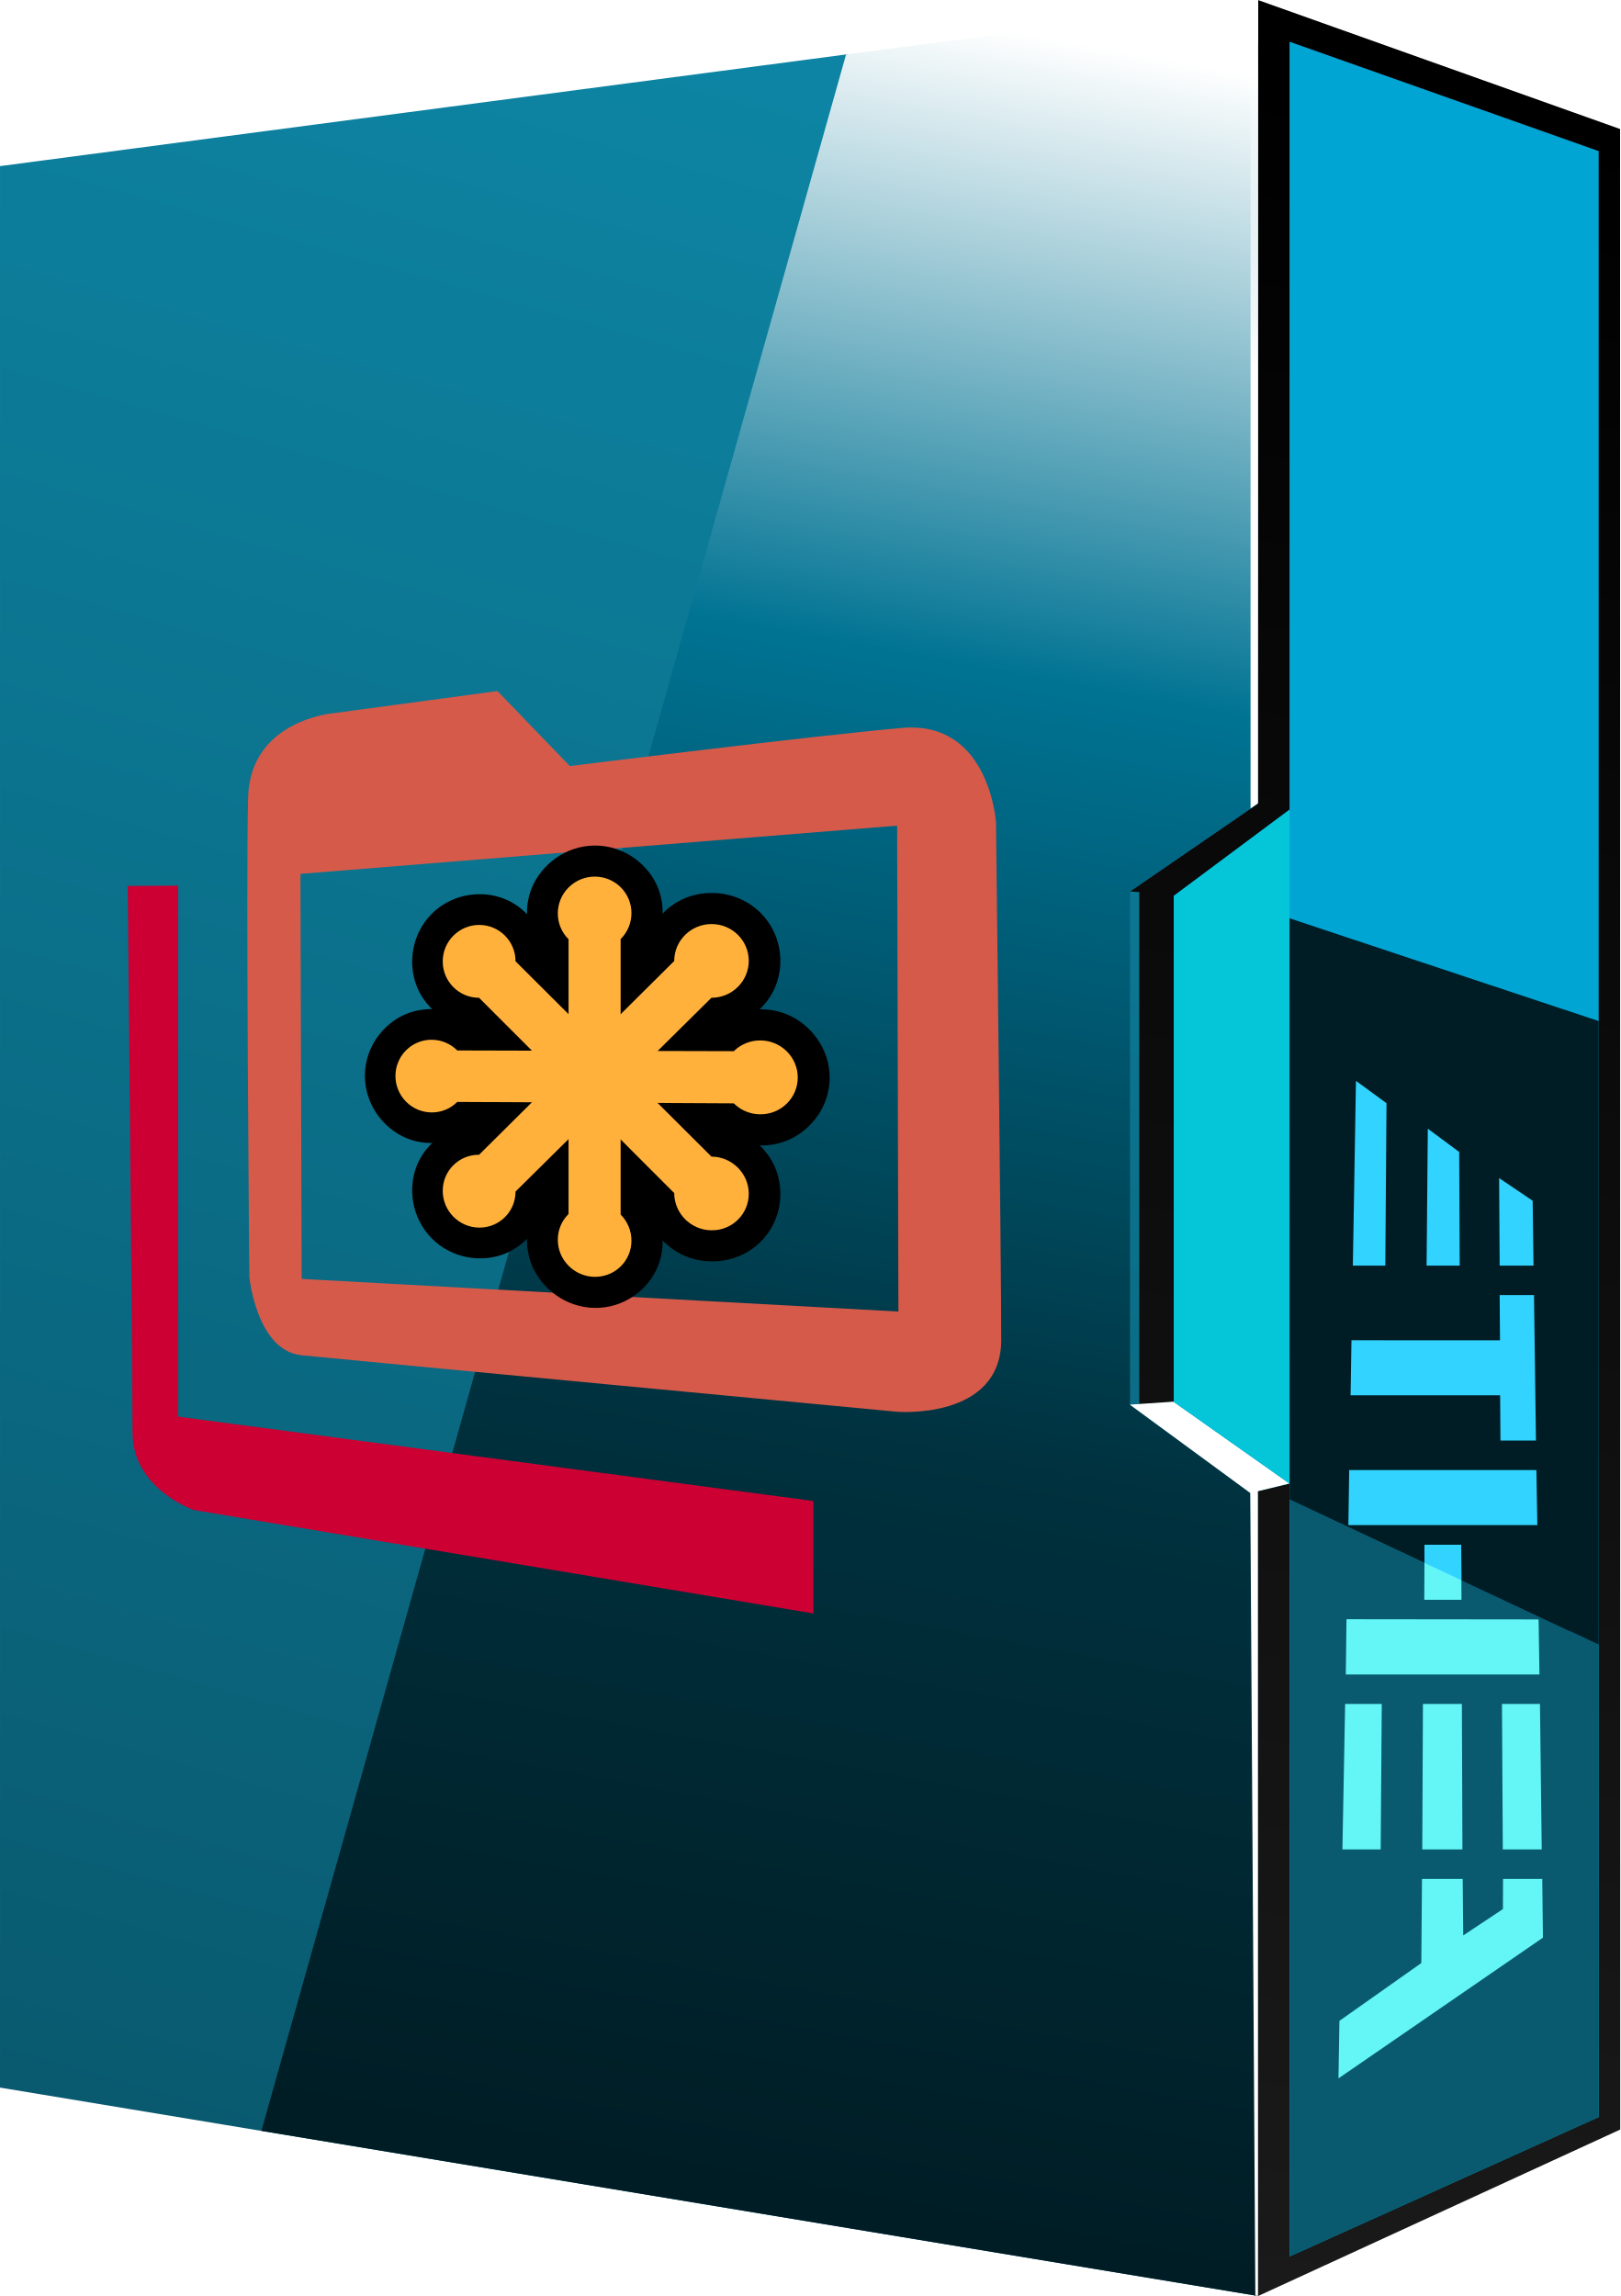
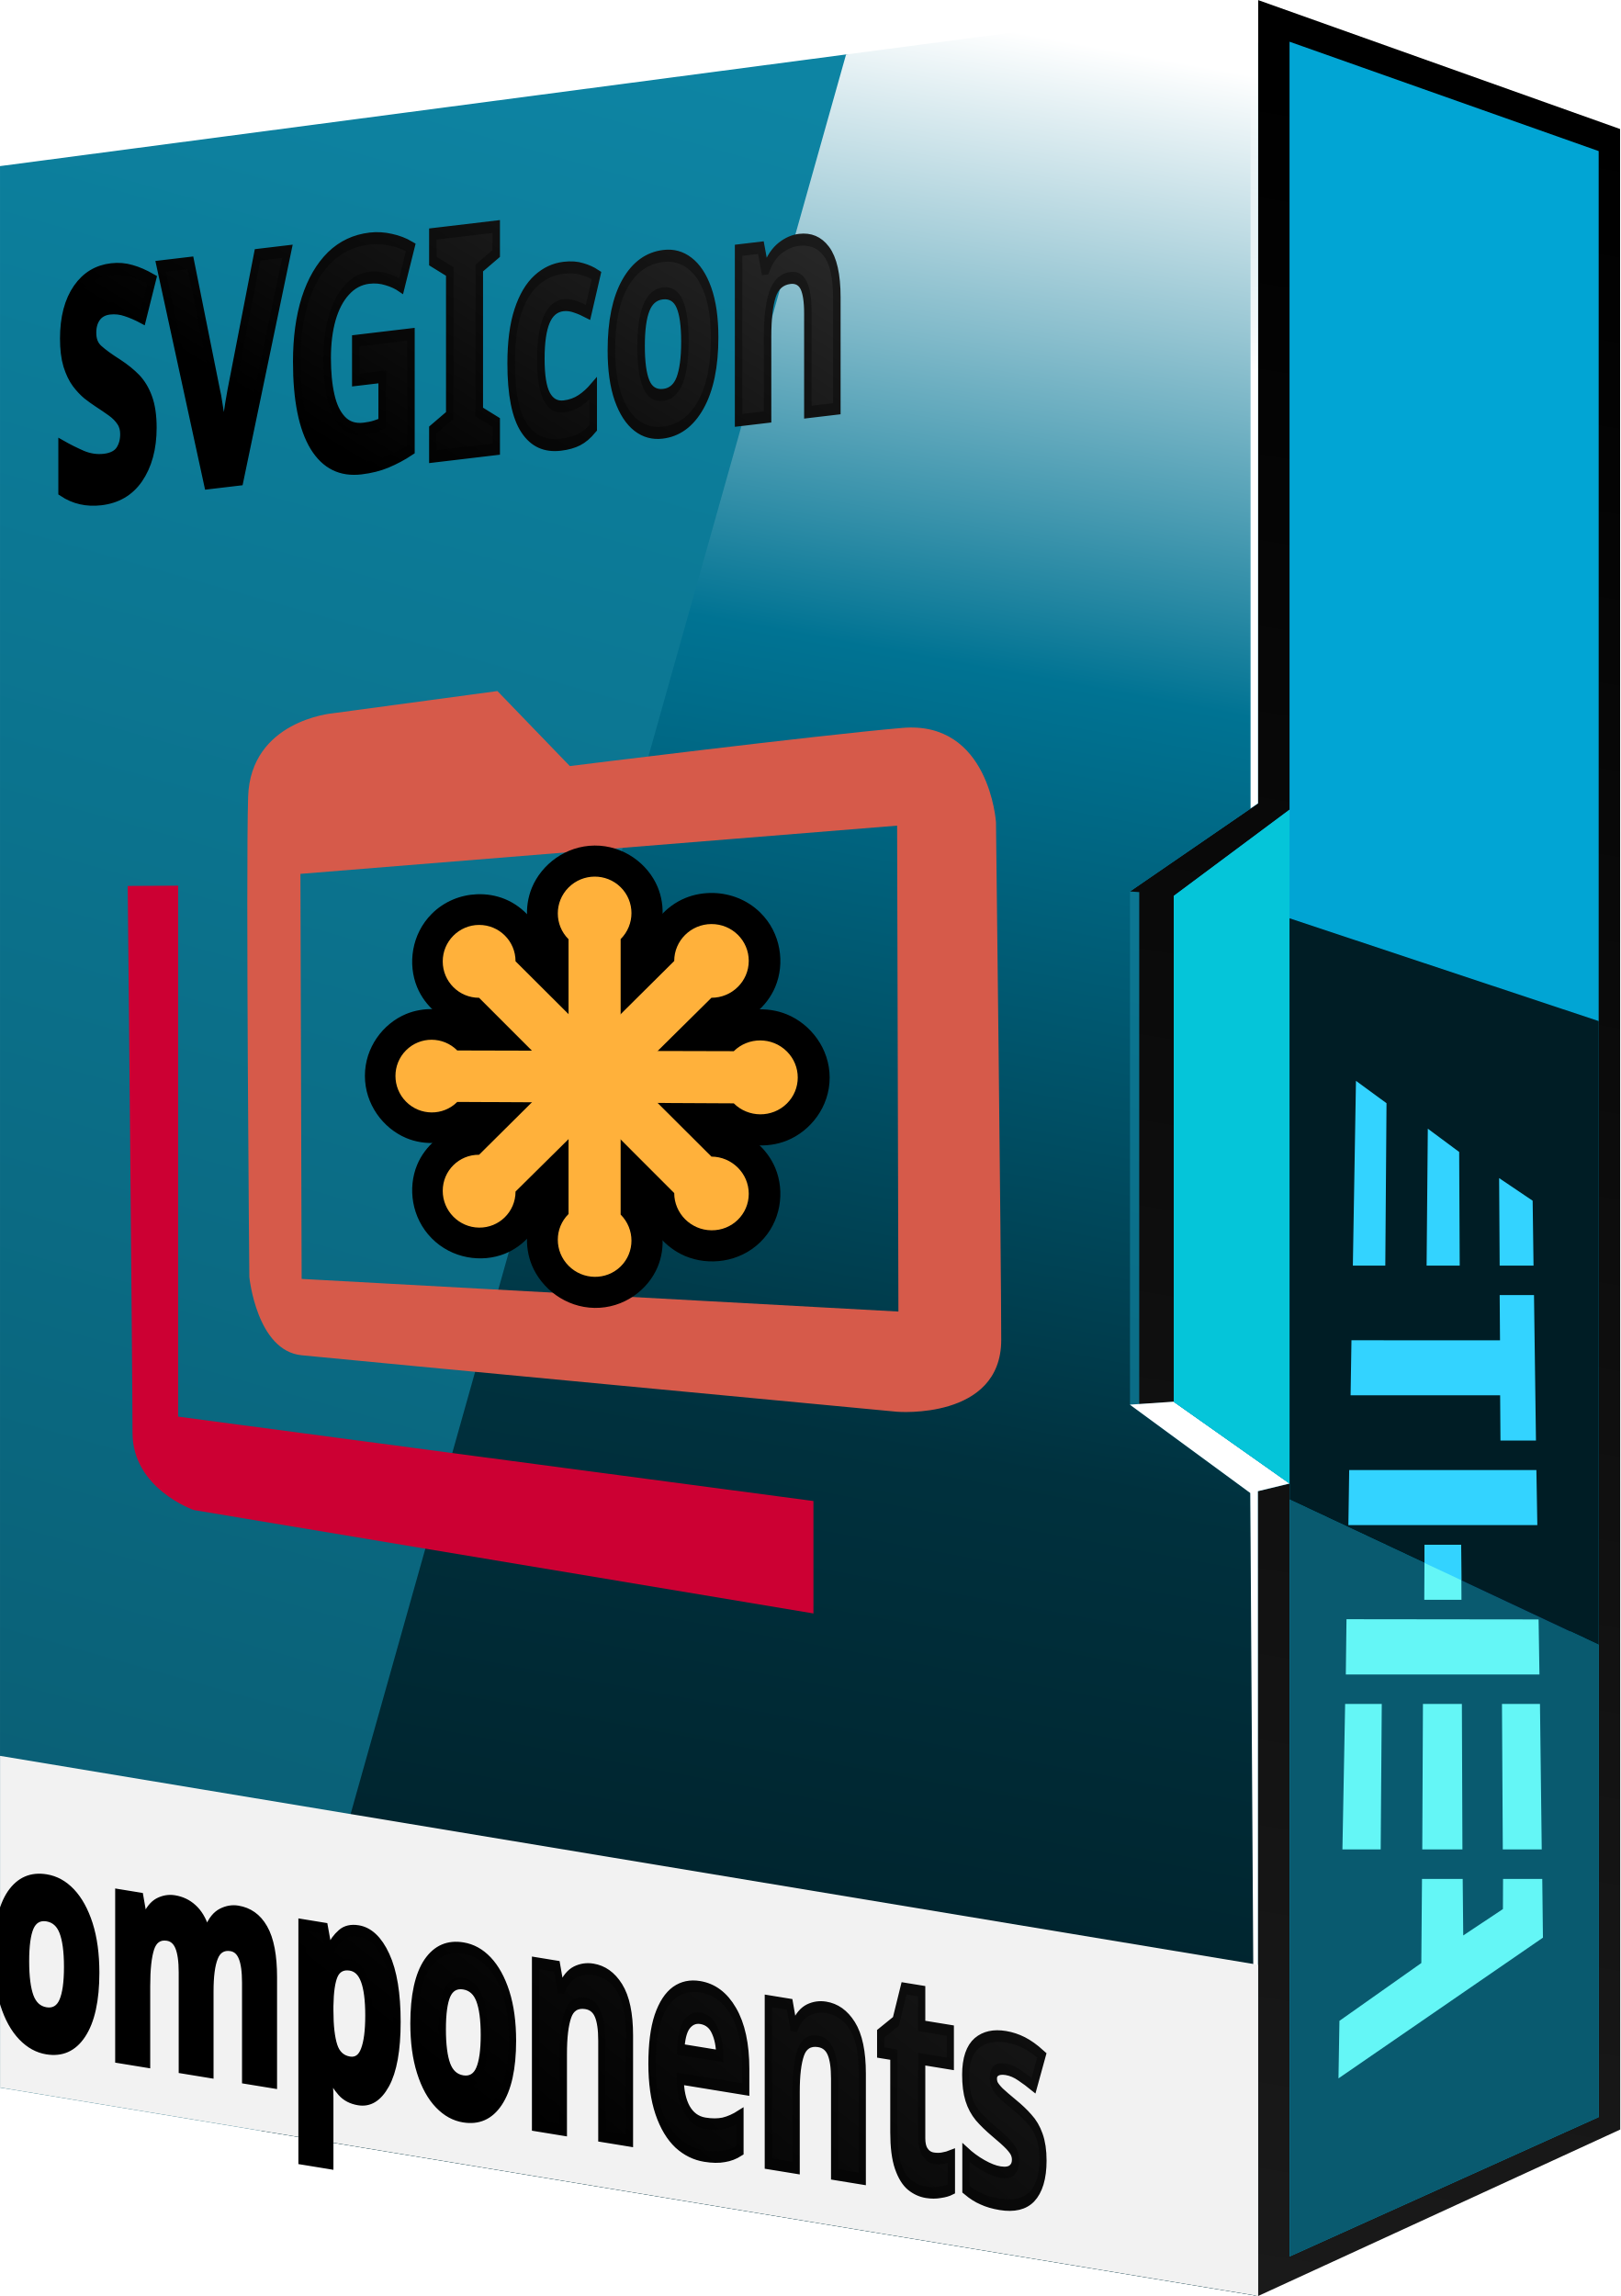
- <svg xmlns="http://www.w3.org/2000/svg" width="107.818mm" height="152.792mm" version="1.1" viewBox="46.091 23.601 107.818 152.792">
+ <svg xmlns="http://www.w3.org/2000/svg" xmlns:xlink="http://www.w3.org/1999/xlink" width="107.818mm" height="152.792mm" version="1.1" viewBox="46.091 23.601 107.818 152.792">
  <defs>
    <linearGradient id="linearGradient981" x1="150.58" x2="126.5" y1="28.545" y2="172.75" gradientUnits="userSpaceOnUse">
      <stop offset="0" />
      <stop stop-color="#1a1a1a" offset="1" />
    </linearGradient>
    <linearGradient id="linearGradient1003" x1="51.761" x2="89.975" y1="160.41" y2="25" gradientUnits="userSpaceOnUse">
      <stop stop-color="#095a6f" offset="0" />
      <stop stop-color="#0d84a3" stop-opacity=".999" offset="1" />
    </linearGradient>
    <linearGradient id="linearGradient2082" x1="91.824" x2="118.09" y1="165.65" y2="23.485" gradientUnits="userSpaceOnUse">
      <stop stop-color="#001d25" offset="0" />
      <stop stop-color="#00313e" offset=".349" />
      <stop stop-color="#007393" offset=".709" />
      <stop stop-color="#fff" offset="1" />
    </linearGradient>
    <linearGradient id="linearGradient2114" x1="122.26" x2="122.26" y1="172.31" y2="20.393" gradientTransform="translate(0)" gradientUnits="userSpaceOnUse">
      <stop stop-color="#fff" offset="0" />
      <stop stop-color="#fff" offset=".84" />
      <stop stop-color="#fff" stop-opacity="0" offset="1" />
    </linearGradient>
    <filter id="filter1009" x="-.085" y="-.321" width="1.171" height="1.643" color-interpolation-filters="sRGB">
      <feGaussianBlur stdDeviation="4.182" />
    </filter>
    <filter id="filter1009-9" x="-.191" y="-.72" width="1.382" height="2.439" color-interpolation-filters="sRGB">
      <feGaussianBlur stdDeviation="9.36" />
    </filter>
    <linearGradient id="linearGradient1049" x1="154.16" x2="177.92" y1="199.53" y2=".469" gradientTransform="matrix(1 0 0 1.25 0 -50)" gradientUnits="userSpaceOnUse">
      <stop stop-color="#ccc" offset="0" />
      <stop stop-color="#999" offset=".236" />
      <stop stop-color="#ececec" offset="1" />
    </linearGradient>
    <filter id="filter1070" x="-.01" y="-.041" width="1.02" height="1.082" color-interpolation-filters="sRGB">
      <feGaussianBlur stdDeviation="0.449" />
    </filter>
    <filter id="A" x="-.05" y="-.15" width="1.1" height="1.3">
      <feGaussianBlur stdDeviation="2" />
    </filter>
+     <linearGradient id="linearGradient919">
+       <stop offset="0" />
+       <stop stop-color="#4d4d4d" offset="1" />
+     </linearGradient>
+     <linearGradient id="linearGradient927">
+       <stop offset="0" />
+       <stop stop-color="#333" offset="1" />
+     </linearGradient>
+     <linearGradient id="linearGradient921" x1="90.659" x2="106.3" y1="71.725" y2="37.656" gradientTransform="matrix(1.2619 0 0 1.2619 1.7894 -28.165)" gradientUnits="userSpaceOnUse" xlink:href="#linearGradient919" />
+     <linearGradient id="linearGradient929" x1="90.659" x2="106.3" y1="71.725" y2="37.656" gradientTransform="matrix(1.2619 0 0 1.2619 1.7894 -28.165)" gradientUnits="userSpaceOnUse" xlink:href="#linearGradient927" />
+     <linearGradient id="linearGradient995" x1="87.85" x2="113.89" y1="66.493" y2="-.032" gradientTransform="matrix(1.2619 0 0 1.2619 4.986 42.092)" gradientUnits="userSpaceOnUse" xlink:href="#linearGradient919" />
+     <linearGradient id="linearGradient997" x1="87.85" x2="113.89" y1="66.493" y2="-.032" gradientTransform="matrix(1.2619 0 0 1.2619 4.986 42.092)" gradientUnits="userSpaceOnUse" xlink:href="#linearGradient927" />
  </defs>
  <g transform="translate(3.3145,3.6406)">
    <path d="m128.59 22.736-29.52 0.849-56.293 7.429v127.87l83.715 13.869 2.099-54.061z" fill="url(#linearGradient1003)" />
    <path d="m126.5 19.966 24.086 8.58 9e-3 133.13-24.095 11.077-9e-3 -53.554 2.108-0.507-7.706-5.44-2.305 0.149 1e-3 -34.073c-0.205-0.019-0.618-0.044-0.618-0.044l8.529-5.86z" fill="url(#linearGradient981)" />
    <path d="m126.5 19.966-27.421 3.619-38.908 138.18 66.33 10.988-0.514-53.432-8.014-5.88c1e-5 -11.386 4e-5 -22.771 4e-5 -34.157l8.528-5.86z" fill="url(#linearGradient2082)" />
    <path d="m128.6 118.68-2.118 0.514 0.01 53.554-0.177-0.03-0.337-53.403-8.014-5.88 2.914-0.197m5.613-93.278v53.458l-0.495 0.34 1e-3 -53.733" fill="url(#linearGradient2114)" stroke-opacity="0" style="mix-blend-mode:normal;paint-order:markers stroke fill" />
    <path d="m128.59 22.736 20.572 7.279v130.83l-20.572 9.277v-51.434l-7.706-5.44v-33.668l7.706-5.74z" fill="#01a5d4" />
    <path d="m128.59 73.844v44.847l-7.706-5.44v-33.668z" fill="#05c5d9" />
    <path d="m130.82 96.272 3.071 1.807v11.597l-3.071-0.207zm13.382 19.434v-3.229l3.071 0.207v10.388l-3.071-0.207v-3.229l-13.382-0.904v-3.931zm3.071 9.473v3.931l-16.454-1.111v-3.931zm0 10.669v3.931l-16.454-1.111v-3.931zm-13.382 5.133v10.388l-3.071-0.207v-10.388zm3.62 18.521v-5.782l3.071 0.207v4.183l3.62-1.639v-2.3l3.071 0.207v4.633l-16.454 7.452v-3.931zm3.071-29.44v3.931l-3.071-0.207v-3.931zm0 11.371v10.388l-3.071-0.207v-10.388zm0-39.422v8.116l-3.071-0.207v-9.713zm3.62 2.128 3.071 1.807v4.633l-3.071-0.207zm3.071 37.745v10.388l-3.071-0.207v-10.388z" fill="#002a63" stroke-width=".31" />
    <g transform="matrix(0 1 -.59918 0 196.46 45.929)">
      <path d="m114.92 78.928 9.277 34.334-50.376 2e-3 9.664-34.335z" fill="#095a6f" />
      <path d="m41.983 78.927 41.501 0.002-9.664 34.335-38.679 0.011z" fill="#001d25" />
      <path d="m81.8 85.611 3.663-0.096v21.506l-3.678-0.075zm5.625 17.417 9.68 0.12v4.25l-9.68-0.301zm17.241-4.392-5.599-0.075v-4.521l3.763-0.06-1.756-4.407-2.007-0.015v-4.355l3.91-0.075 9.364 22.707-3.828-0.105zm-27.837-4.428 3.663-0.032v4.131l-3.663-0.032zm10.596-0.078 9.68-0.06v4.46l-9.68-0.075zm0-8.672 9.68-0.196v4.325l-9.68 0.09z" fill="#64f6f6" stroke-width=".327" />
      <path d="m76.829 94.208 2.362-0.021-1.151 4.099-1.21-0.011zm-30.872 11.685 1.49-3.392 10.806 0.135v3.603zm17.267-15.997-3.009 0.038v-3.813l9.68-0.218v3.941l-3.009 0.038v16.608l-3.663-0.096zm8.634-4.04 3.663-0.106v20.986l-3.663-0.09zm-21.167 8.575 7.563-0.06v3.678l-9.111-0.135zm1.74-4.437 1.505-3.723 4.317-0.098v3.761z" fill="#33d3ff" />
+     </g>
+   </g>
+   <g>
+     <path d="m46.095 162.52v-22.071l83.714 13.902-1.5e-4 22.038z" fill="#f2f2f2" />
+     <g font-family="sans-serif" letter-spacing="0px" word-spacing="0px">
+       <text id="textTop" transform="matrix(.79095 -.093869 0 1.2643 0 0)" x="111.259" y="49.732" fill="url(#linearGradient921)" font-size="16.405px" stroke="url(#linearGradient929)" stroke-width="0.631" text-anchor="middle" style="line-height:1.25" xml:space="preserve">
+         <tspan x="111.259" y="49.732" fill="url(#linearGradient921)" font-family="sans-serif" font-size="16.405px" font-weight="bold" stroke="url(#linearGradient929)" stroke-width="0.631" text-anchor="middle">SVGIcon</tspan>
+       </text>
+       <text id="textBottom" transform="matrix(.79095 .12918 0 1.2643 0 0)" x="111.259" y="119.989" fill="url(#linearGradient995)" font-size="15.694px" stroke="url(#linearGradient997)" stroke-width="0.604" text-anchor="middle" style="line-height:1.25" xml:space="preserve">
+         <tspan x="111.259" y="119.989" fill="url(#linearGradient995)" font-family="sans-serif" font-size="15.694px" font-weight="bold" stroke="url(#linearGradient997)" stroke-width="0.604" text-anchor="middle">Components</tspan>
+       </text>
    </g>
  </g>
  <g id="logo-paths">
    <path d="M54.59,82.558L57.946,82.539L57.946,117.874L100.222,123.489L100.222,130.971L58.989,124.089C58.989,124.089 58.733,124 58.35,123.81C57.966,123.619 57.456,123.326 56.946,122.916C56.436,122.507 55.926,121.981 55.545,121.324C55.163,120.667 54.909,119.88 54.909,118.946C54.909,118.012 54.889,115.27 54.859,111.683C54.829,108.096 54.79,103.664 54.75,99.349C54.71,95.034 54.67,90.836 54.64,87.717C54.61,84.598 54.59,82.558 54.59,82.558L54.59,82.558Z" fill="#c03" id="path15" />
    <path d="M79.193,69.589L68.195,71.073C68.195,71.073 67.854,71.103 67.341,71.229C66.828,71.354 66.143,71.574 65.454,71.952C64.765,72.33 64.072,72.867 63.542,73.625C63.012,74.382 62.643,75.362 62.603,76.629C62.563,77.896 62.548,80.526 62.548,83.758C62.548,86.991 62.563,90.826 62.583,94.503C62.603,98.179 62.628,101.698 62.648,104.298C62.669,106.897 62.684,108.578 62.684,108.578C62.684,108.578 62.714,108.885 62.806,109.35C62.898,109.815 63.052,110.438 63.3,111.07C63.547,111.702 63.888,112.345 64.354,112.847C64.821,113.35 65.413,113.714 66.164,113.789C66.914,113.864 69.692,114.13 73.48,114.49C77.268,114.85 82.074,115.306 86.841,115.757C91.609,116.208 96.338,116.656 99.885,116.991C103.433,117.326 105.791,117.549 105.791,117.549C105.791,117.549 106.221,117.584 106.869,117.554C107.516,117.524 108.38,117.428 109.246,117.165C110.112,116.902 110.979,116.472 111.631,115.773C112.283,115.074 112.718,114.105 112.718,112.769C112.718,111.432 112.696,108.61 112.664,105.13C112.631,101.649 112.588,97.51 112.544,93.538C112.501,89.566 112.457,85.761 112.424,82.95C112.392,80.138 112.37,78.32 112.37,78.32C112.37,78.32 112.343,77.896 112.211,77.267C112.079,76.639 111.843,75.807 111.425,74.99C111.007,74.173 110.407,73.373 109.55,72.808C108.693,72.244 107.579,71.916 106.136,72.041C104.692,72.166 102.57,72.389 100.211,72.652C97.852,72.916 95.258,73.219 92.855,73.505C90.453,73.791 88.241,74.06 86.631,74.257C85.021,74.455 84.011,74.581 84.011,74.581L79.193,69.589ZM105.791,78.545L105.877,110.881L66.164,108.709L66.083,81.754L105.791,78.545Z" fill="#d65a4a" id="path16" />
    <g id="g20">
      <g stroke="#000" id="g19">
        <g id="C-7-8">
          <g id="D-2-2" style="opacity:1">
            <path style="baseline-shift:baseline;display:inline;overflow:visible;vector-effect:none;fill:#ffb13b;stroke:none;enable-background:accumulate;stop-color:#000000;stop-opacity:1" d="M76.52,93.506C76.284,93.269 76.012,93.091 75.721,92.972C75.43,92.853 75.122,92.794 74.813,92.793C74.505,92.792 74.196,92.851 73.907,92.968C73.617,93.085 73.345,93.262 73.111,93.497C72.876,93.732 72.7,94.004 72.583,94.294C72.465,94.584 72.407,94.893 72.407,95.202C72.407,95.511 72.465,95.82 72.583,96.111C72.7,96.402 72.876,96.676 73.111,96.913C73.345,97.15 73.617,97.328 73.907,97.448C74.196,97.567 74.505,97.628 74.813,97.63C75.122,97.632 75.43,97.575 75.721,97.458C76.012,97.342 76.284,97.166 76.52,96.931L94.922,97.026C95.165,97.267 95.445,97.449 95.745,97.57C96.044,97.692 96.363,97.754 96.682,97.756C97.001,97.758 97.32,97.699 97.62,97.581C97.92,97.462 98.202,97.284 98.446,97.045C98.69,96.806 98.873,96.529 98.995,96.233C99.117,95.937 99.178,95.622 99.178,95.307C99.178,94.991 99.117,94.676 98.995,94.379C98.873,94.082 98.69,93.804 98.446,93.563C98.202,93.322 97.92,93.141 97.62,93.02C97.32,92.899 97.001,92.839 96.682,92.838C96.363,92.837 96.044,92.897 95.745,93.016C95.445,93.135 95.165,93.314 94.922,93.554L76.52,93.506Z" id="path24" />
            <path style="baseline-shift:baseline;display:inline;overflow:visible;vector-effect:none;stroke:none;enable-background:accumulate;stop-color:#000000;stop-opacity:1" d="M74.962,90.756C74.801,90.75 74.64,90.752 74.481,90.763C74.322,90.774 74.164,90.793 74.009,90.821C73.853,90.848 73.7,90.884 73.55,90.927C73.4,90.971 73.253,91.022 73.111,91.081C72.73,91.24 72.369,91.457 72.041,91.724C71.713,91.991 71.418,92.308 71.171,92.664C70.924,93.02 70.725,93.415 70.587,93.84C70.45,94.265 70.374,94.72 70.374,95.194C70.374,95.668 70.45,96.123 70.587,96.549C70.725,96.975 70.924,97.372 71.171,97.73C71.418,98.088 71.713,98.407 72.041,98.677C72.369,98.946 72.73,99.167 73.111,99.328C73.424,99.461 73.757,99.555 74.1,99.61C74.442,99.664 74.795,99.679 75.148,99.653C75.501,99.627 75.855,99.559 76.2,99.449C76.544,99.339 76.88,99.186 77.197,98.988L94.227,99.104C94.552,99.308 94.897,99.468 95.252,99.585C95.607,99.702 95.971,99.776 96.336,99.808C96.7,99.84 97.065,99.83 97.42,99.779C97.775,99.729 98.12,99.637 98.446,99.507C98.842,99.348 99.218,99.128 99.56,98.857C99.902,98.586 100.209,98.264 100.467,97.901C100.726,97.539 100.934,97.135 101.078,96.7C101.222,96.266 101.302,95.8 101.302,95.315C101.302,94.829 101.222,94.363 101.078,93.928C100.934,93.492 100.726,93.087 100.467,92.722C100.209,92.357 99.902,92.032 99.56,91.759C99.218,91.485 98.842,91.262 98.446,91.101C98.12,90.967 97.775,90.874 97.42,90.82C97.065,90.767 96.7,90.754 96.336,90.783C95.971,90.813 95.606,90.884 95.252,90.998C94.897,91.112 94.552,91.269 94.227,91.471L77.197,91.453C77.025,91.345 76.847,91.248 76.665,91.165C76.483,91.081 76.297,91.01 76.109,90.952C75.921,90.894 75.73,90.848 75.538,90.815C75.347,90.783 75.154,90.763 74.962,90.756ZM74.863,94.821C74.878,94.823 74.893,94.826 74.908,94.832C74.924,94.837 74.94,94.845 74.957,94.855C74.974,94.866 74.992,94.879 75.011,94.895C75.03,94.911 75.051,94.93 75.073,94.952L75.332,95.213L75.073,95.473C75.028,95.517 74.991,95.548 74.957,95.569C74.923,95.589 74.893,95.599 74.863,95.602C74.834,95.605 74.805,95.6 74.774,95.591C74.744,95.581 74.711,95.567 74.673,95.551C74.635,95.535 74.602,95.522 74.574,95.506C74.545,95.491 74.522,95.474 74.503,95.451C74.484,95.428 74.47,95.399 74.461,95.36C74.451,95.321 74.446,95.273 74.446,95.21C74.446,95.147 74.451,95.099 74.461,95.06C74.47,95.021 74.484,94.992 74.503,94.97C74.522,94.947 74.545,94.93 74.574,94.915C74.602,94.9 74.635,94.886 74.673,94.871C74.692,94.863 74.71,94.856 74.726,94.849C74.743,94.842 74.759,94.837 74.774,94.832C74.79,94.827 74.805,94.824 74.819,94.822C74.834,94.82 74.849,94.82 74.863,94.821ZM96.63,94.9C96.645,94.898 96.66,94.899 96.675,94.901C96.691,94.903 96.706,94.907 96.722,94.911C96.738,94.916 96.754,94.922 96.772,94.929C96.789,94.936 96.807,94.943 96.827,94.952C96.866,94.968 96.9,94.981 96.929,94.997C96.959,95.013 96.983,95.03 97.003,95.053C97.022,95.077 97.037,95.106 97.046,95.145C97.056,95.185 97.061,95.234 97.061,95.298C97.061,95.362 97.056,95.412 97.046,95.451C97.037,95.49 97.022,95.52 97.003,95.543C96.983,95.566 96.959,95.583 96.929,95.599C96.9,95.614 96.866,95.628 96.827,95.643C96.788,95.659 96.754,95.673 96.722,95.683C96.69,95.692 96.661,95.697 96.63,95.694C96.6,95.691 96.568,95.68 96.533,95.659C96.498,95.638 96.459,95.606 96.414,95.56L96.145,95.295L96.414,95.031C96.436,95.009 96.458,94.99 96.477,94.974C96.497,94.957 96.516,94.944 96.533,94.934C96.551,94.923 96.567,94.915 96.583,94.91C96.599,94.904 96.615,94.901 96.63,94.9Z" id="path25" />
          </g>
          <g stroke-width="38.009" id="g18">
            <g id="use16" style="opacity:1">
              <path style="baseline-shift:baseline;display:inline;overflow:visible;vector-effect:none;fill:#ffb13b;stroke:none;enable-background:accumulate;stop-color:#000000;stop-opacity:1" d="M80.398,87.572C80.398,87.236 80.33,86.917 80.207,86.627C80.084,86.337 79.906,86.076 79.686,85.857C79.466,85.638 79.205,85.461 78.914,85.339C78.624,85.218 78.305,85.151 77.971,85.152C77.636,85.153 77.318,85.222 77.029,85.346C76.739,85.47 76.479,85.648 76.26,85.868C76.041,86.087 75.865,86.349 75.742,86.639C75.62,86.929 75.553,87.247 75.553,87.581C75.553,87.915 75.62,88.233 75.742,88.523C75.865,88.812 76.041,89.073 76.26,89.292C76.479,89.511 76.739,89.688 77.029,89.811C77.318,89.933 77.636,90.001 77.971,90.001L90.958,102.997C90.958,103.335 91.028,103.658 91.153,103.952C91.278,104.247 91.459,104.513 91.682,104.737C91.906,104.961 92.173,105.143 92.469,105.271C92.765,105.398 93.091,105.47 93.434,105.474C93.776,105.478 94.102,105.413 94.4,105.293C94.697,105.172 94.964,104.995 95.189,104.775C95.414,104.556 95.597,104.293 95.722,104C95.848,103.707 95.918,103.385 95.918,103.046C95.918,102.706 95.848,102.382 95.723,102.087C95.597,101.792 95.414,101.526 95.189,101.302C94.964,101.078 94.697,100.896 94.4,100.769C94.103,100.643 93.776,100.571 93.434,100.569L80.398,87.572Z" id="path26" />
              <path style="baseline-shift:baseline;display:inline;overflow:visible;vector-effect:none;stroke:none;enable-background:accumulate;stop-color:#000000;stop-opacity:1" d="M77.822,83.111C77.552,83.122 77.282,83.157 77.015,83.216C76.748,83.275 76.484,83.358 76.228,83.467C75.972,83.575 75.723,83.708 75.486,83.868C75.248,84.027 75.023,84.211 74.813,84.423C74.478,84.761 74.21,85.138 74.008,85.539C73.805,85.939 73.667,86.362 73.591,86.791C73.515,87.22 73.5,87.654 73.544,88.077C73.588,88.5 73.69,88.911 73.848,89.293C73.978,89.608 74.149,89.91 74.354,90.19C74.56,90.47 74.801,90.729 75.071,90.959C75.341,91.189 75.64,91.391 75.964,91.556C76.287,91.72 76.634,91.849 76.999,91.933L88.991,103.96C89.076,104.329 89.206,104.682 89.373,105.011C89.541,105.34 89.746,105.646 89.98,105.923C90.215,106.2 90.479,106.447 90.766,106.66C91.052,106.872 91.36,107.05 91.683,107.186C92.074,107.352 92.495,107.462 92.929,107.512C93.363,107.562 93.808,107.553 94.249,107.481C94.689,107.409 95.124,107.274 95.535,107.073C95.947,106.872 96.335,106.604 96.681,106.266C97.028,105.928 97.305,105.548 97.515,105.143C97.725,104.739 97.868,104.31 97.947,103.874C98.026,103.438 98.041,102.996 97.996,102.565C97.95,102.134 97.844,101.714 97.681,101.323C97.546,101.001 97.369,100.693 97.156,100.406C96.943,100.119 96.694,99.854 96.415,99.618C96.136,99.383 95.827,99.176 95.495,99.007C95.162,98.838 94.805,98.706 94.43,98.619L82.339,86.591C82.255,86.225 82.127,85.876 81.961,85.551C81.795,85.226 81.593,84.925 81.361,84.654C81.13,84.383 80.869,84.141 80.587,83.935C80.306,83.729 80.002,83.559 79.686,83.429C79.542,83.37 79.393,83.319 79.242,83.276C79.091,83.233 78.936,83.198 78.78,83.171C78.623,83.145 78.465,83.126 78.305,83.116C78.145,83.106 77.983,83.104 77.822,83.111ZM77.921,87.185C77.936,87.184 77.95,87.184 77.965,87.186C77.98,87.188 77.995,87.192 78.01,87.196C78.026,87.201 78.042,87.207 78.058,87.213C78.075,87.22 78.093,87.227 78.112,87.235C78.15,87.251 78.183,87.264 78.212,87.279C78.24,87.295 78.264,87.312 78.283,87.335C78.302,87.357 78.316,87.386 78.326,87.425C78.335,87.464 78.34,87.513 78.34,87.576L78.34,87.945L77.971,87.946C77.908,87.946 77.859,87.941 77.82,87.932C77.782,87.922 77.753,87.908 77.73,87.889C77.707,87.87 77.69,87.847 77.675,87.818C77.659,87.79 77.646,87.756 77.63,87.718C77.615,87.68 77.601,87.647 77.591,87.616C77.582,87.586 77.577,87.557 77.58,87.527C77.583,87.497 77.593,87.467 77.614,87.433C77.635,87.399 77.666,87.361 77.71,87.316C77.732,87.294 77.753,87.275 77.772,87.259C77.792,87.243 77.81,87.23 77.827,87.219C77.844,87.209 77.86,87.201 77.875,87.196C77.891,87.19 77.906,87.187 77.921,87.185ZM93.056,102.645L93.434,102.648C93.498,102.649 93.548,102.654 93.588,102.664C93.627,102.674 93.657,102.689 93.68,102.708C93.704,102.727 93.721,102.752 93.737,102.78C93.752,102.809 93.766,102.843 93.782,102.882C93.798,102.921 93.813,102.954 93.822,102.986C93.832,103.017 93.837,103.046 93.834,103.076C93.831,103.106 93.82,103.137 93.799,103.171C93.778,103.206 93.746,103.244 93.7,103.288C93.655,103.333 93.616,103.364 93.581,103.384C93.546,103.405 93.515,103.415 93.485,103.418C93.455,103.42 93.425,103.415 93.393,103.406C93.362,103.396 93.328,103.381 93.289,103.365C93.25,103.349 93.216,103.335 93.187,103.319C93.158,103.303 93.134,103.286 93.114,103.262C93.095,103.239 93.08,103.21 93.071,103.17C93.061,103.131 93.056,103.082 93.056,103.018L93.056,102.645Z" id="path27" />
            </g>
            <g id="use17" style="opacity:1">
              <path style="baseline-shift:baseline;display:inline;overflow:visible;vector-effect:none;fill:#ffb13b;stroke:none;enable-background:accumulate;stop-color:#000000;stop-opacity:1" d="M87.392,86.095C87.632,85.856 87.812,85.58 87.932,85.285C88.052,84.991 88.112,84.678 88.112,84.365C88.112,84.052 88.052,83.74 87.932,83.447C87.812,83.153 87.632,82.879 87.392,82.642C87.152,82.405 86.875,82.227 86.58,82.11C86.284,81.993 85.971,81.935 85.657,81.937C85.343,81.939 85.03,82.001 84.735,82.121C84.441,82.242 84.165,82.422 83.926,82.661C83.687,82.9 83.509,83.176 83.389,83.469C83.27,83.763 83.211,84.075 83.211,84.386C83.211,84.698 83.27,85.009 83.389,85.301C83.509,85.594 83.687,85.868 83.926,86.105L83.926,104.389C83.687,104.624 83.509,104.897 83.389,105.189C83.27,105.48 83.211,105.791 83.211,106.102C83.211,106.414 83.27,106.726 83.389,107.021C83.509,107.315 83.687,107.592 83.926,107.833C84.165,108.074 84.441,108.256 84.735,108.379C85.03,108.502 85.343,108.566 85.657,108.571C85.971,108.575 86.284,108.52 86.58,108.405C86.875,108.29 87.152,108.115 87.392,107.88C87.632,107.644 87.812,107.371 87.932,107.079C88.052,106.786 88.112,106.474 88.112,106.162C88.112,105.849 88.052,105.536 87.932,105.24C87.812,104.945 87.632,104.668 87.392,104.427L87.392,86.095Z" id="path28" />
              <path style="baseline-shift:baseline;display:inline;overflow:visible;vector-effect:none;stroke:none;enable-background:accumulate;stop-color:#000000;stop-opacity:1" d="M85.657,79.87C85.175,79.874 84.713,79.955 84.281,80.098C83.85,80.241 83.449,80.447 83.088,80.7C82.727,80.953 82.406,81.254 82.136,81.588C81.866,81.922 81.646,82.289 81.486,82.675C81.355,82.992 81.262,83.329 81.209,83.675C81.157,84.021 81.144,84.377 81.174,84.732C81.203,85.088 81.273,85.444 81.387,85.79C81.5,86.137 81.656,86.474 81.857,86.792L81.857,103.686C81.656,104.003 81.5,104.338 81.387,104.684C81.273,105.03 81.203,105.385 81.174,105.74C81.144,106.096 81.157,106.451 81.209,106.798C81.262,107.144 81.355,107.482 81.486,107.8C81.646,108.187 81.866,108.556 82.136,108.892C82.406,109.228 82.727,109.532 83.088,109.788C83.449,110.044 83.85,110.253 84.281,110.399C84.713,110.546 85.175,110.63 85.657,110.638C86.139,110.645 86.602,110.575 87.036,110.441C87.469,110.308 87.873,110.111 88.236,109.865C88.6,109.618 88.924,109.323 89.197,108.993C89.47,108.663 89.692,108.298 89.854,107.913C89.987,107.596 90.081,107.259 90.135,106.911C90.188,106.563 90.2,106.206 90.171,105.847C90.142,105.488 90.07,105.129 89.955,104.779C89.84,104.428 89.682,104.087 89.479,103.764L89.479,86.773C89.682,86.452 89.84,86.112 89.955,85.763C90.07,85.413 90.142,85.054 90.171,84.696C90.2,84.338 90.188,83.98 90.135,83.632C90.081,83.284 89.987,82.946 89.854,82.628C89.692,82.241 89.47,81.875 89.197,81.542C88.924,81.21 88.6,80.912 88.236,80.663C87.873,80.414 87.469,80.214 87.036,80.077C86.602,79.94 86.139,79.866 85.657,79.87ZM85.657,84.005C85.721,84.004 85.77,84.009 85.809,84.018C85.848,84.027 85.878,84.042 85.901,84.061C85.924,84.08 85.941,84.103 85.957,84.132C85.972,84.161 85.986,84.194 86.002,84.232C86.018,84.27 86.032,84.304 86.041,84.335C86.051,84.366 86.056,84.395 86.053,84.424C86.05,84.454 86.039,84.485 86.018,84.519C85.997,84.554 85.966,84.592 85.921,84.637L85.657,84.9L85.393,84.639C85.348,84.595 85.317,84.557 85.296,84.522C85.275,84.488 85.264,84.458 85.261,84.428C85.258,84.398 85.263,84.369 85.273,84.338C85.282,84.307 85.296,84.274 85.312,84.235C85.328,84.197 85.342,84.163 85.357,84.135C85.373,84.106 85.39,84.082 85.413,84.063C85.436,84.044 85.466,84.029 85.505,84.019C85.544,84.01 85.593,84.005 85.657,84.005ZM85.657,105.607L85.921,105.873C85.966,105.918 85.997,105.957 86.018,105.991C86.039,106.026 86.05,106.056 86.053,106.086C86.056,106.116 86.051,106.145 86.041,106.176C86.032,106.207 86.018,106.24 86.002,106.278C85.986,106.316 85.972,106.35 85.957,106.378C85.941,106.407 85.924,106.43 85.901,106.449C85.878,106.468 85.848,106.482 85.809,106.491C85.77,106.5 85.721,106.504 85.657,106.503C85.593,106.502 85.544,106.497 85.505,106.487C85.466,106.477 85.436,106.462 85.413,106.443C85.39,106.424 85.373,106.4 85.357,106.371C85.342,106.342 85.328,106.308 85.312,106.27C85.296,106.231 85.282,106.198 85.273,106.167C85.263,106.135 85.258,106.106 85.261,106.077C85.264,106.047 85.275,106.017 85.296,105.982C85.317,105.948 85.348,105.911 85.393,105.866L85.657,105.607Z" id="path29" />
            </g>
            <g id="use18" style="opacity:1">
              <path style="baseline-shift:baseline;display:inline;overflow:visible;vector-effect:none;fill:#ffb13b;stroke:none;enable-background:accumulate;stop-color:#000000;stop-opacity:1" d="M93.434,90C93.776,90 94.102,89.931 94.399,89.807C94.697,89.683 94.964,89.503 95.189,89.28C95.414,89.058 95.596,88.793 95.722,88.499C95.848,88.205 95.918,87.881 95.918,87.542C95.918,87.203 95.848,86.88 95.722,86.586C95.596,86.292 95.414,86.028 95.189,85.807C94.964,85.585 94.697,85.406 94.399,85.283C94.102,85.16 93.776,85.093 93.433,85.094C93.091,85.095 92.765,85.165 92.469,85.29C92.173,85.415 91.906,85.596 91.682,85.818C91.458,86.04 91.277,86.305 91.152,86.598C91.027,86.891 90.958,87.214 90.958,87.552L77.971,100.447C77.636,100.444 77.318,100.509 77.028,100.63C76.739,100.75 76.479,100.925 76.26,101.142C76.041,101.36 75.864,101.619 75.742,101.907C75.62,102.196 75.553,102.513 75.553,102.848C75.553,103.182 75.62,103.501 75.742,103.792C75.864,104.082 76.041,104.345 76.26,104.567C76.479,104.788 76.739,104.968 77.028,105.094C77.318,105.22 77.636,105.292 77.971,105.295C78.305,105.299 78.624,105.235 78.914,105.116C79.205,104.996 79.466,104.822 79.686,104.604C79.906,104.387 80.084,104.127 80.207,103.838C80.33,103.549 80.398,103.23 80.398,102.895L93.434,90Z" id="path30" />
              <path style="baseline-shift:baseline;display:inline;overflow:visible;vector-effect:none;stroke:none;enable-background:accumulate;stop-color:#000000;stop-opacity:1" d="M93.586,83.027C93.421,83.022 93.256,83.026 93.092,83.038C92.928,83.05 92.766,83.07 92.606,83.099C92.446,83.127 92.289,83.164 92.134,83.209C91.98,83.254 91.829,83.307 91.682,83.368C91.36,83.502 91.052,83.677 90.765,83.888C90.479,84.098 90.215,84.343 89.98,84.618C89.746,84.893 89.541,85.198 89.373,85.525C89.206,85.853 89.076,86.205 88.991,86.574L76.999,98.507C76.634,98.588 76.287,98.714 75.964,98.876C75.64,99.038 75.341,99.238 75.071,99.466C74.801,99.694 74.56,99.951 74.354,100.23C74.149,100.508 73.978,100.808 73.848,101.122C73.69,101.503 73.588,101.914 73.544,102.336C73.5,102.759 73.515,103.193 73.591,103.622C73.667,104.052 73.805,104.476 74.008,104.878C74.21,105.28 74.478,105.66 74.813,106C75.149,106.341 75.524,106.614 75.924,106.823C76.323,107.032 76.746,107.176 77.175,107.258C77.604,107.341 78.04,107.361 78.464,107.323C78.888,107.284 79.301,107.186 79.686,107.032C80.002,106.905 80.306,106.737 80.587,106.533C80.869,106.329 81.13,106.09 81.362,105.82C81.593,105.551 81.796,105.251 81.961,104.928C82.127,104.604 82.255,104.256 82.339,103.89L94.43,91.957C94.805,91.873 95.162,91.744 95.495,91.577C95.827,91.411 96.136,91.207 96.415,90.973C96.694,90.74 96.943,90.476 97.156,90.191C97.369,89.906 97.546,89.599 97.68,89.279C97.844,88.889 97.95,88.47 97.996,88.039C98.041,87.608 98.026,87.166 97.947,86.73C97.868,86.293 97.725,85.863 97.515,85.457C97.305,85.051 97.028,84.669 96.681,84.328C96.465,84.115 96.232,83.93 95.987,83.77C95.743,83.611 95.486,83.478 95.222,83.371C94.959,83.263 94.688,83.182 94.413,83.125C94.139,83.068 93.862,83.035 93.586,83.027ZM93.485,87.151C93.5,87.152 93.515,87.156 93.531,87.161C93.547,87.167 93.564,87.175 93.581,87.185C93.599,87.196 93.617,87.209 93.637,87.225C93.657,87.241 93.678,87.26 93.7,87.282C93.746,87.327 93.778,87.366 93.799,87.4C93.82,87.435 93.831,87.465 93.834,87.495C93.837,87.525 93.832,87.555 93.822,87.586C93.813,87.617 93.798,87.651 93.782,87.689C93.766,87.728 93.752,87.761 93.737,87.79C93.721,87.819 93.704,87.843 93.68,87.862C93.657,87.882 93.627,87.896 93.588,87.906C93.548,87.915 93.498,87.92 93.434,87.92L93.056,87.921L93.056,87.548C93.056,87.484 93.061,87.435 93.07,87.395C93.08,87.356 93.095,87.327 93.114,87.304C93.134,87.28 93.158,87.263 93.187,87.247C93.216,87.232 93.25,87.218 93.289,87.202C93.308,87.194 93.327,87.187 93.344,87.18C93.361,87.173 93.378,87.167 93.393,87.163C93.409,87.158 93.424,87.154 93.44,87.152C93.455,87.15 93.47,87.15 93.485,87.151ZM77.971,102.502L78.339,102.505L78.339,102.875C78.339,102.938 78.335,102.986 78.325,103.025C78.316,103.064 78.302,103.093 78.283,103.115C78.264,103.138 78.24,103.155 78.212,103.17C78.183,103.185 78.15,103.198 78.112,103.213C78.074,103.229 78.041,103.242 78.01,103.251C77.979,103.26 77.95,103.265 77.921,103.262C77.891,103.259 77.86,103.248 77.826,103.227C77.792,103.206 77.754,103.174 77.71,103.129C77.666,103.084 77.634,103.046 77.614,103.012C77.593,102.978 77.583,102.947 77.58,102.917C77.577,102.888 77.582,102.859 77.591,102.828C77.6,102.797 77.614,102.764 77.63,102.726C77.646,102.689 77.659,102.655 77.674,102.627C77.69,102.599 77.707,102.575 77.73,102.556C77.753,102.538 77.781,102.524 77.82,102.515C77.859,102.506 77.908,102.501 77.971,102.502Z" id="path31" />
            </g>
          </g>
        </g>
      </g>
      <g id="use19">
        <path id="path20" d="M76.52,93.506C76.284,93.269 76.012,93.091 75.721,92.972C75.43,92.853 75.122,92.794 74.813,92.793C74.505,92.792 74.196,92.851 73.907,92.968C73.617,93.085 73.345,93.262 73.111,93.497C72.876,93.732 72.7,94.004 72.583,94.294C72.465,94.584 72.407,94.893 72.407,95.202C72.407,95.511 72.465,95.82 72.583,96.111C72.7,96.402 72.876,96.676 73.111,96.913C73.345,97.15 73.617,97.328 73.907,97.448C74.196,97.567 74.505,97.628 74.813,97.63C75.122,97.632 75.43,97.575 75.721,97.458C76.012,97.342 76.284,97.166 76.52,96.931L94.922,97.026C95.165,97.267 95.445,97.449 95.745,97.57C96.044,97.692 96.363,97.754 96.682,97.756C97.001,97.758 97.32,97.699 97.62,97.581C97.92,97.462 98.202,97.284 98.446,97.045C98.69,96.806 98.873,96.529 98.995,96.233C99.117,95.937 99.178,95.622 99.178,95.307C99.178,94.991 99.117,94.676 98.995,94.379C98.873,94.082 98.69,93.804 98.446,93.563C98.202,93.322 97.92,93.141 97.62,93.02C97.32,92.899 97.001,92.839 96.682,92.838C96.363,92.837 96.044,92.897 95.745,93.016C95.445,93.135 95.165,93.314 94.922,93.554L76.52,93.506Z" fill="#ffb13b" stroke-width="38.009" />
        <g stroke-width="38.009" id="g23">
          <path id="path21" d="M80.398,87.572C80.398,87.236 80.33,86.917 80.207,86.627C80.084,86.337 79.906,86.076 79.686,85.857C79.466,85.638 79.205,85.461 78.914,85.339C78.624,85.218 78.305,85.151 77.971,85.152C77.636,85.153 77.318,85.222 77.029,85.346C76.739,85.47 76.479,85.648 76.26,85.868C76.041,86.087 75.865,86.349 75.742,86.639C75.62,86.929 75.553,87.247 75.553,87.581C75.553,87.915 75.62,88.233 75.742,88.523C75.865,88.812 76.041,89.073 76.26,89.292C76.479,89.511 76.739,89.688 77.029,89.811C77.318,89.933 77.636,90.001 77.971,90.001L90.958,102.997C90.958,103.335 91.028,103.658 91.153,103.952C91.278,104.247 91.459,104.513 91.682,104.737C91.906,104.961 92.173,105.143 92.469,105.271C92.765,105.398 93.091,105.47 93.434,105.474C93.776,105.478 94.102,105.413 94.4,105.293C94.697,105.172 94.964,104.995 95.189,104.775C95.414,104.556 95.597,104.293 95.722,104C95.848,103.707 95.918,103.385 95.918,103.046C95.918,102.706 95.848,102.382 95.723,102.087C95.597,101.792 95.414,101.526 95.189,101.302C94.964,101.078 94.697,100.896 94.4,100.769C94.103,100.643 93.776,100.571 93.434,100.569L80.398,87.572Z" fill="#ffb13b" stroke-width="38.009" />
          <path id="path22" d="M87.392,86.095C87.632,85.856 87.812,85.58 87.932,85.285C88.052,84.991 88.112,84.678 88.112,84.365C88.112,84.052 88.052,83.74 87.932,83.447C87.812,83.153 87.632,82.879 87.392,82.642C87.152,82.405 86.875,82.227 86.58,82.11C86.284,81.993 85.971,81.935 85.657,81.937C85.343,81.939 85.03,82.001 84.735,82.121C84.441,82.242 84.165,82.422 83.926,82.661C83.687,82.9 83.509,83.176 83.389,83.469C83.27,83.763 83.211,84.075 83.211,84.386C83.211,84.698 83.27,85.009 83.389,85.301C83.509,85.594 83.687,85.868 83.926,86.105L83.926,104.389C83.687,104.624 83.509,104.897 83.389,105.189C83.27,105.48 83.211,105.791 83.211,106.102C83.211,106.414 83.27,106.726 83.389,107.021C83.509,107.315 83.687,107.592 83.926,107.833C84.165,108.074 84.441,108.256 84.735,108.379C85.03,108.502 85.343,108.566 85.657,108.571C85.971,108.575 86.284,108.52 86.58,108.405C86.875,108.29 87.152,108.115 87.392,107.88C87.632,107.644 87.812,107.371 87.932,107.079C88.052,106.786 88.112,106.474 88.112,106.162C88.112,105.849 88.052,105.536 87.932,105.24C87.812,104.945 87.632,104.668 87.392,104.427L87.392,86.095Z" fill="#ffb13b" stroke-width="38.009" />
          <path id="path23" d="M93.434,90C93.776,90 94.102,89.931 94.399,89.807C94.697,89.683 94.964,89.503 95.189,89.28C95.414,89.058 95.596,88.793 95.722,88.499C95.848,88.205 95.918,87.881 95.918,87.542C95.918,87.203 95.848,86.88 95.722,86.586C95.596,86.292 95.414,86.028 95.189,85.807C94.964,85.585 94.697,85.406 94.399,85.283C94.102,85.16 93.776,85.093 93.433,85.094C93.091,85.095 92.765,85.165 92.469,85.29C92.173,85.415 91.906,85.596 91.682,85.818C91.458,86.04 91.277,86.305 91.152,86.598C91.027,86.891 90.958,87.214 90.958,87.552L77.971,100.447C77.636,100.444 77.318,100.509 77.028,100.63C76.739,100.75 76.479,100.925 76.26,101.142C76.041,101.36 75.864,101.619 75.742,101.907C75.62,102.196 75.553,102.513 75.553,102.848C75.553,103.182 75.62,103.501 75.742,103.792C75.864,104.082 76.041,104.345 76.26,104.567C76.479,104.788 76.739,104.968 77.028,105.094C77.318,105.22 77.636,105.292 77.971,105.295C78.305,105.299 78.624,105.235 78.914,105.116C79.205,104.996 79.466,104.822 79.686,104.604C79.906,104.387 80.084,104.127 80.207,103.838C80.33,103.549 80.398,103.23 80.398,102.895L93.434,90Z" fill="#ffb13b" stroke-width="38.009" />
        </g>
      </g>
    </g>
  </g>
</svg>
